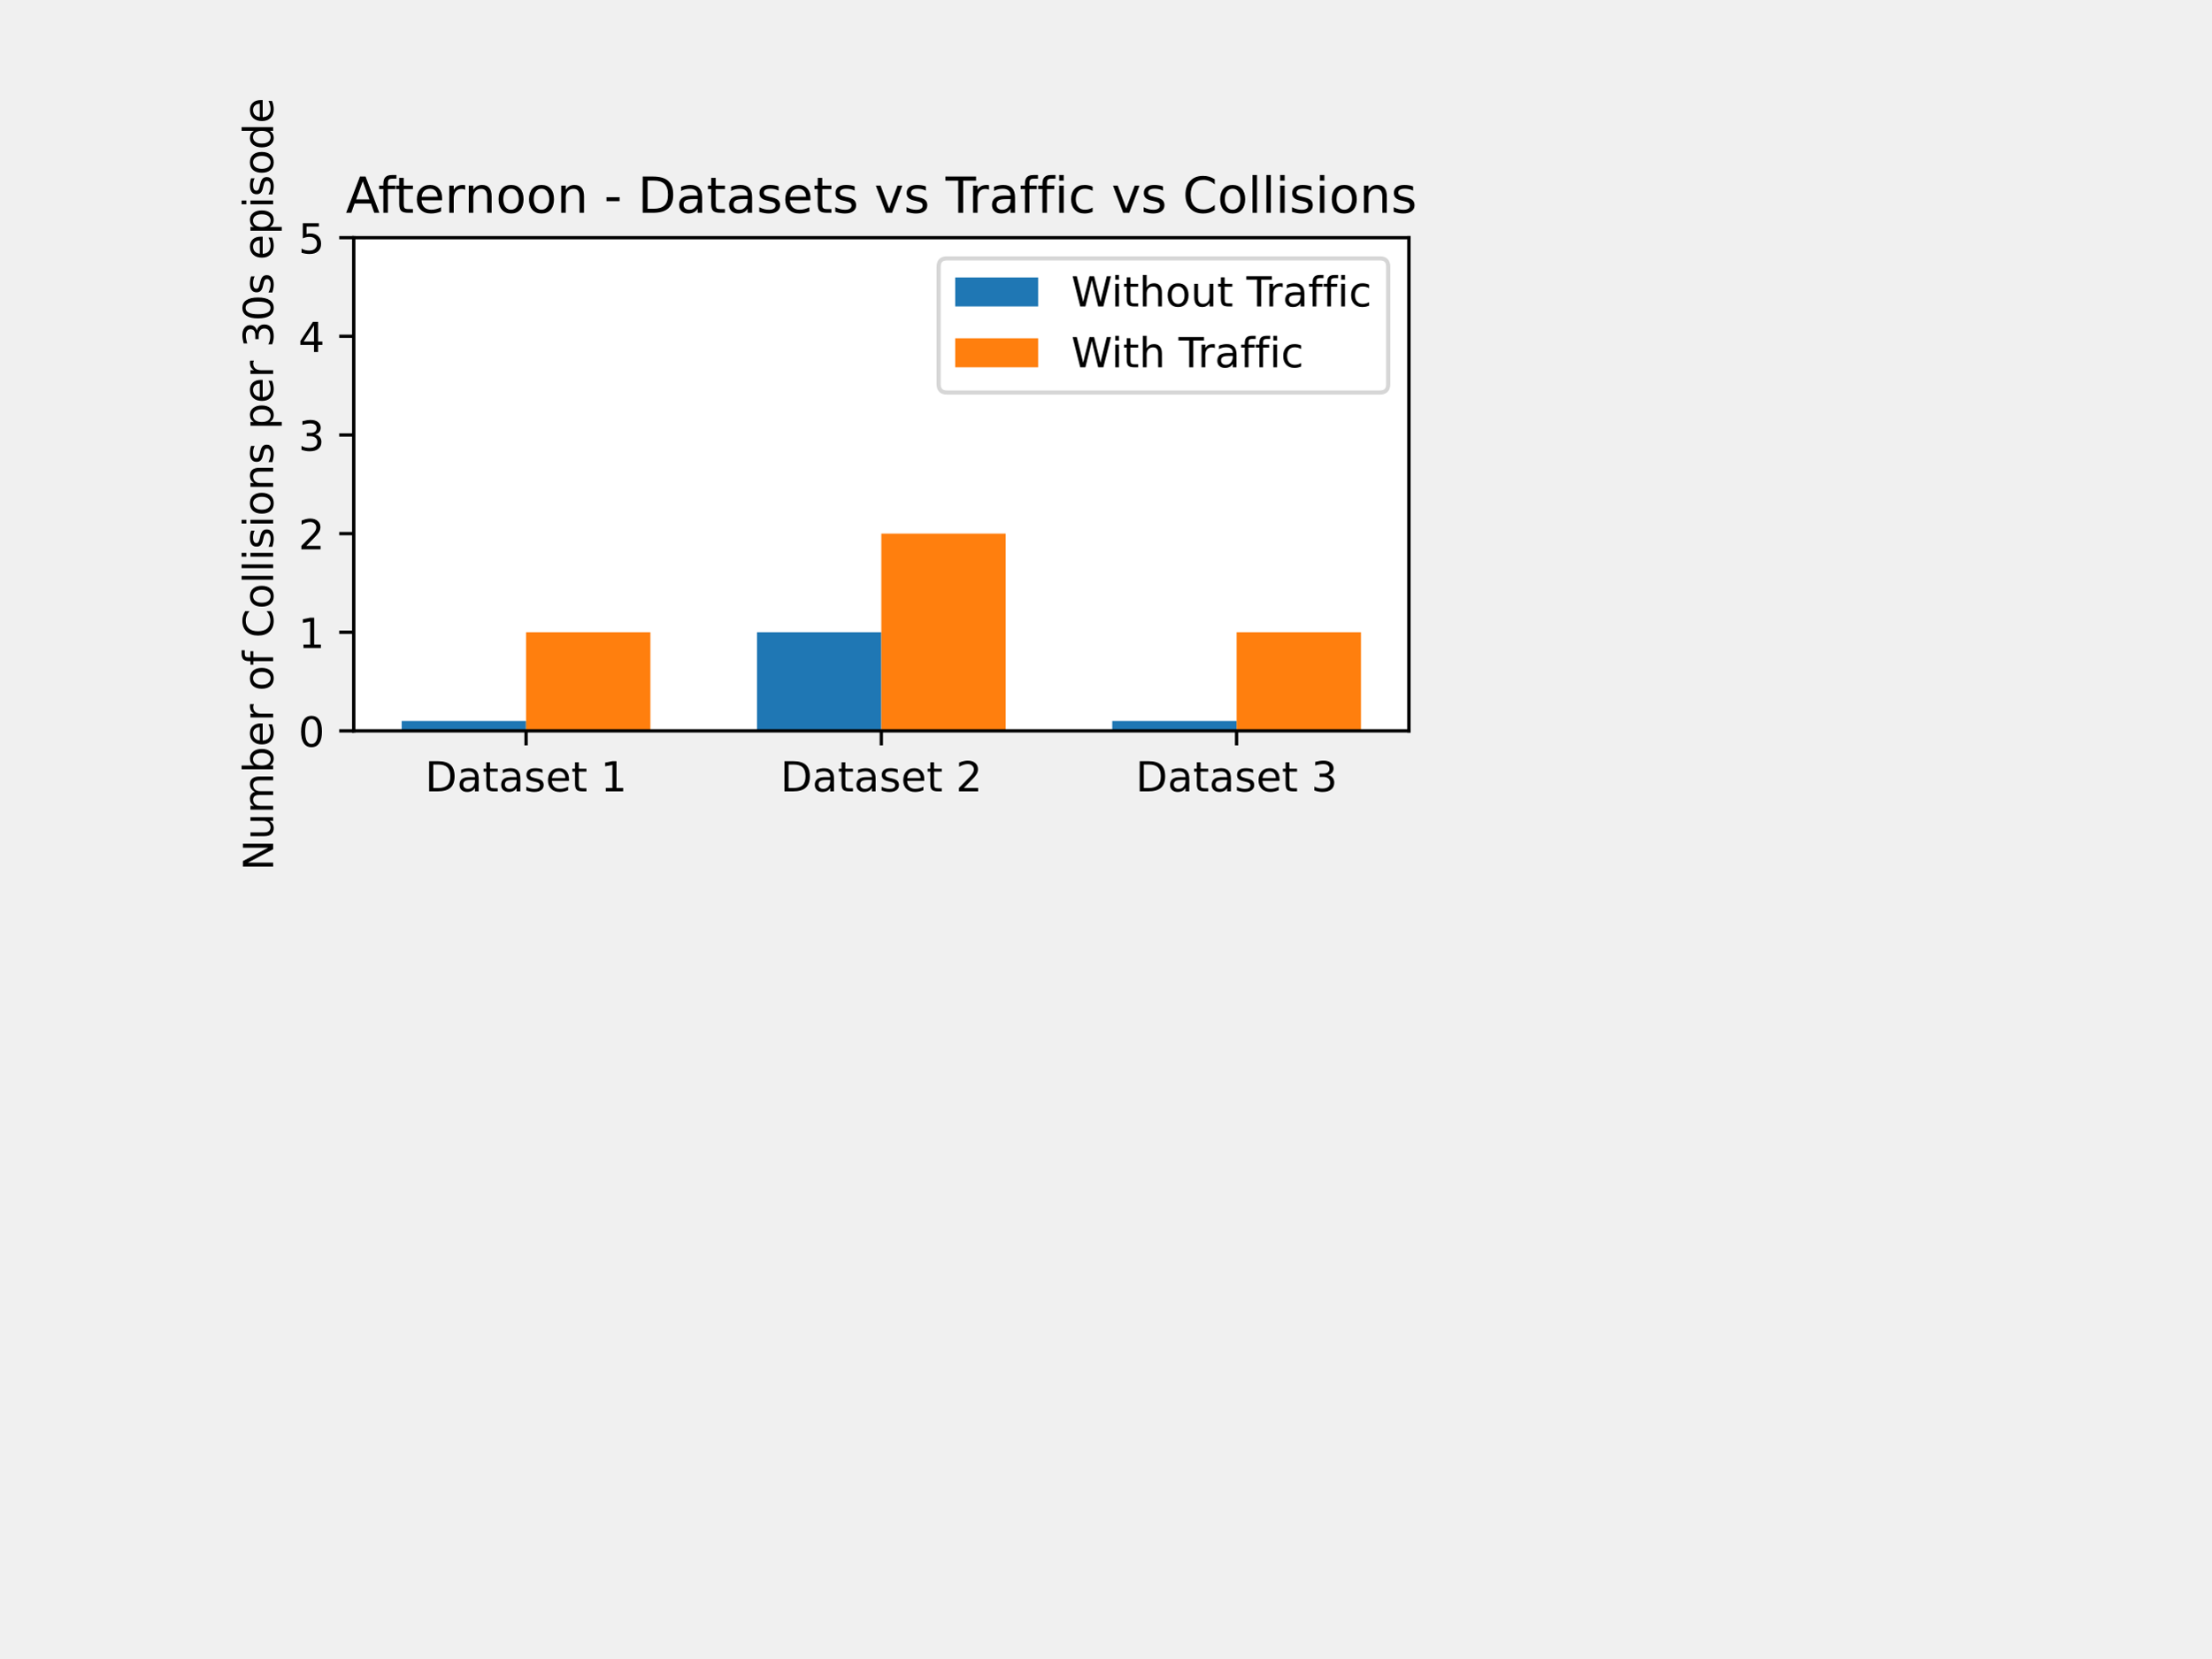
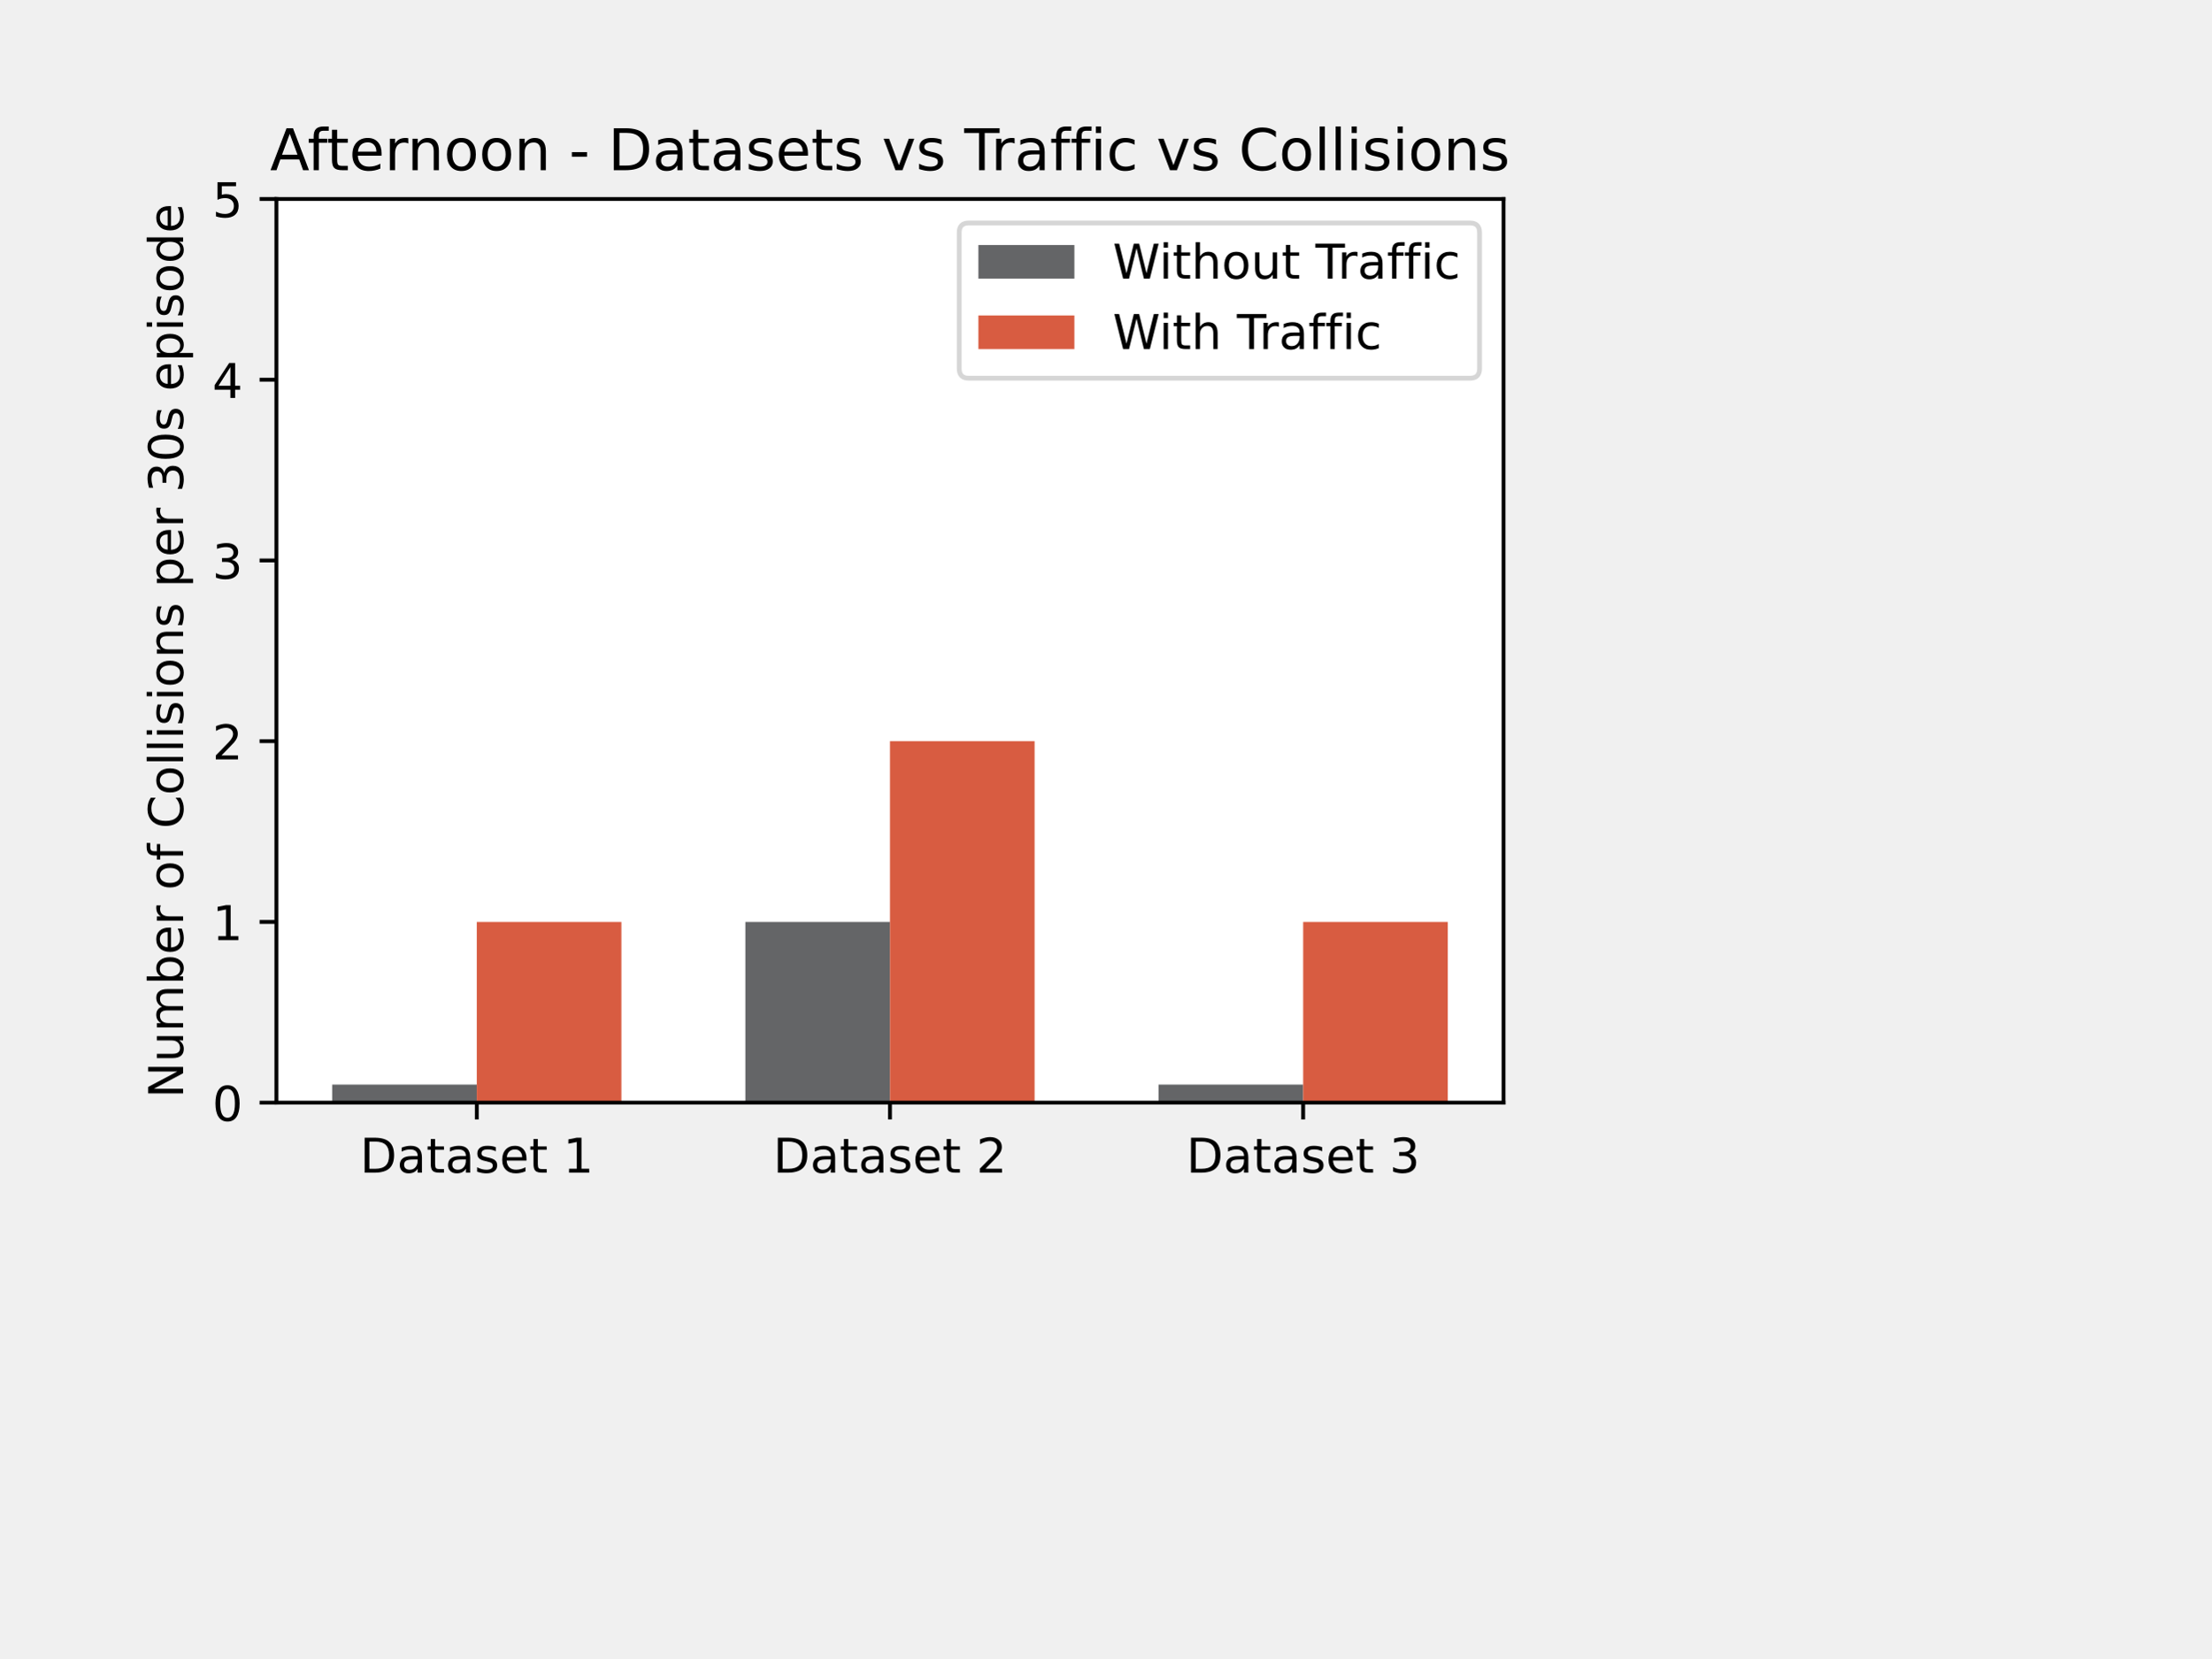
<svg xmlns="http://www.w3.org/2000/svg" xmlns:xlink="http://www.w3.org/1999/xlink" id="svg492" width="460.8pt" viewBox="0 0 460.8 345.6" version="1.1" height="345.6pt">
  <defs id="defs4">
    <style id="style2" type="text/css">
*{stroke-linecap:butt;stroke-linejoin:round;}
  </style>
  </defs>
-   <g transform="matrix(0.8639599,0,0,0.8639599,23.47663,13.70478)" id="axes_1">
+   <g id="patch_1" />
+   <g id="axes_1">
    <g id="patch_2">
-       <path d="M 58.149,160.457 H 312.686 V 41.472 H 58.149 Z" style="fill:#ffffff" id="path9" />
+       <path d="M 57.6,229.824 H 313.344 V 41.472 H 57.6 Z" style="fill:#ffffff" id="path9" />
    </g>
    <g id="patch_3">
-       <path clip-path="url(#p484c22f075)" d="m 69.718,160.457 h 29.996 v -2.38 H 69.718 Z" style="fill:#1f77b4" id="path12" />
+       <path clip-path="url(#p18a39c33ed)" d="m 69.225,229.824 h 30.138 v -3.767 H 69.225 Z" style="fill:#646567" id="path12" />
    </g>
    <g id="patch_4">
-       <path clip-path="url(#p484c22f075)" d="m 155.421,160.457 h 29.996 v -23.797 h -29.996 z" style="fill:#1f77b4" id="path15" />
+       <path clip-path="url(#p18a39c33ed)" d="M 155.334,229.824 H 185.472 v -37.67 h -30.138 z" style="fill:#646567" id="path15" />
    </g>
    <g id="patch_5">
-       <path clip-path="url(#p484c22f075)" d="m 241.124,160.457 h 29.996 v -2.38 h -29.996 z" style="fill:#1f77b4" id="path18" />
+       <path clip-path="url(#p18a39c33ed)" d="m 241.443,229.824 h 30.138 v -3.767 h -30.138 z" style="fill:#646567" id="path18" />
    </g>
    <g id="patch_6">
-       <path clip-path="url(#p484c22f075)" d="M 99.714,160.457 H 129.71 V 136.66 H 99.714 Z" style="fill:#ff7f0e" id="path21" />
+       <path clip-path="url(#p18a39c33ed)" d="M 99.363,229.824 H 129.501 V 192.154 H 99.363 Z" style="fill:#d85c41" id="path21" />
    </g>
    <g id="patch_7">
-       <path clip-path="url(#p484c22f075)" d="M 185.417,160.457 H 215.413 V 112.863 H 185.417 Z" style="fill:#ff7f0e" id="path24" />
+       <path clip-path="url(#p18a39c33ed)" d="m 185.472,229.824 h 30.138 V 154.483 H 185.472 Z" style="fill:#d85c41" id="path24" />
    </g>
    <g id="patch_8">
-       <path clip-path="url(#p484c22f075)" d="m 271.12,160.457 h 29.996 v -23.797 h -29.996 z" style="fill:#ff7f0e" id="path27" />
+       <path clip-path="url(#p18a39c33ed)" d="m 271.581,229.824 h 30.138 v -37.67 h -30.138 z" style="fill:#d85c41" id="path27" />
    </g>
    <g id="matplotlib.axis_1">
      <g id="xtick_1">
        <g id="line2d_1">
          <defs id="defs31">
-             <path d="M 0,0 V 3.5" id="md830dcfd66" style="stroke:#000000;stroke-width:0.8" />
+             <path d="M 0,0 V 3.5" id="ma747440c29" style="stroke:#000000;stroke-width:0.8" />
          </defs>
          <g id="g35">
-             <use style="stroke:#000000;stroke-width:0.8" x="99.714" xlink:href="#md830dcfd66" y="160.457" id="use33" width="100%" height="100%" />
+             <use style="stroke:#000000;stroke-width:0.8" x="99.363" xlink:href="#ma747440c29" y="229.824" id="use33" width="100%" height="100%" />
          </g>
        </g>
        <g id="text_1">
          <defs id="defs45">
            <path d="M 19.672,64.797 V 8.109 H 31.594 q 15.094,0 22.094,6.828 7,6.844 7,21.594 0,14.641 -7,21.453 -7,6.812 -22.094,6.812 z M 9.812,72.906 h 20.266 q 21.188,0 31.094,-8.812 9.922,-8.812 9.922,-27.562 0,-18.859 -9.969,-27.703 Q 51.172,0 30.078,0 H 9.812 Z" id="DejaVuSans-68" />
            <path d="m 34.281,27.484 q -10.891,0 -15.094,-2.484 -4.203,-2.484 -4.203,-8.5 0,-4.781 3.156,-7.594 3.156,-2.797 8.562,-2.797 7.484,0 12,5.297 4.516,5.297 4.516,14.078 v 2 z m 17.922,3.719 V 0 H 43.219 v 8.297 q -3.078,-4.969 -7.672,-7.344 -4.594,-2.375 -11.234,-2.375 -8.391,0 -13.359,4.719 Q 6,8.016 6,15.922 q 0,9.219 6.172,13.906 6.188,4.688 18.438,4.688 H 43.219 v 0.891 q 0,6.203 -4.078,9.594 -4.078,3.391 -11.453,3.391 -4.688,0 -9.141,-1.125 -4.438,-1.125 -8.531,-3.375 v 8.312 q 4.922,1.906 9.562,2.844 Q 24.219,56 28.609,56 q 11.875,0 17.734,-6.156 5.859,-6.141 5.859,-18.641 z" id="DejaVuSans-97" />
            <path d="M 18.312,70.219 V 54.688 h 18.5 v -6.984 h -18.5 v -29.688 q 0,-6.688 1.828,-8.594 1.828,-1.906 7.453,-1.906 H 36.812 V 0 H 27.594 Q 17.188,0 13.234,3.875 9.281,7.766 9.281,18.016 v 29.688 H 2.688 V 54.688 h 6.594 v 15.531 z" id="DejaVuSans-116" />
            <path d="m 44.281,53.078 v -8.5 Q 40.484,46.531 36.375,47.5 q -4.094,0.984 -8.5,0.984 -6.688,0 -10.031,-2.047 Q 14.5,44.391 14.5,40.281 q 0,-3.125 2.391,-4.906 2.391,-1.781 9.625,-3.391 l 3.078,-0.688 Q 39.156,29.25 43.188,25.516 47.219,21.781 47.219,15.094 q 0,-7.625 -6.031,-12.078 -6.031,-4.438 -16.578,-4.438 -4.391,0 -9.156,0.859 Q 10.688,0.297 5.422,2 v 9.281 q 4.984,-2.594 9.812,-3.891 4.828,-1.281 9.578,-1.281 6.344,0 9.75,2.172 3.422,2.172 3.422,6.125 0,3.656 -2.469,5.609 -2.453,1.953 -10.812,3.766 l -3.125,0.734 q -8.344,1.75 -12.062,5.391 -3.703,3.641 -3.703,9.984 0,7.719 5.469,11.906 Q 16.75,56 26.812,56 q 4.969,0 9.359,-0.734 4.406,-0.719 8.109,-2.188 z" id="DejaVuSans-115" />
            <path d="m 56.203,29.594 v -4.391 h -41.312 q 0.594,-9.281 5.594,-14.141 5,-4.859 13.938,-4.859 5.172,0 10.031,1.266 4.859,1.266 9.656,3.812 v -8.5 q -4.844,-2.047 -9.922,-3.125 -5.078,-1.078 -10.297,-1.078 -13.094,0 -20.734,7.609 -7.641,7.625 -7.641,20.625 0,13.422 7.25,21.297 Q 20.016,56 32.328,56 q 11.031,0 17.453,-7.109 6.422,-7.094 6.422,-19.297 z m -8.984,2.641 q -0.094,7.359 -4.125,11.75 -4.031,4.406 -10.672,4.406 -7.516,0 -12.031,-4.25 -4.516,-4.25 -5.203,-11.969 z" id="DejaVuSans-101" />
            <path id="DejaVuSans-32" d="" />
            <path d="m 12.406,8.297 h 16.109 v 55.625 L 10.984,60.406 v 8.984 l 17.438,3.516 H 38.281 V 8.297 H 54.391 V 0 H 12.406 Z" id="DejaVuSans-49" />
          </defs>
-           <g transform="matrix(0.1,0,0,-0.1,75.3644,175.0556)" id="g65">
+           <g transform="matrix(0.1,0,0,-0.1,75.01291,244.4224)" id="g65">
            <use xlink:href="#DejaVuSans-68" id="use47" x="0" y="0" width="100%" height="100%" />
            <use x="77.002" xlink:href="#DejaVuSans-97" id="use49" y="0" width="100%" height="100%" />
            <use x="138.281" xlink:href="#DejaVuSans-116" id="use51" y="0" width="100%" height="100%" />
            <use x="177.49" xlink:href="#DejaVuSans-97" id="use53" y="0" width="100%" height="100%" />
            <use x="238.77" xlink:href="#DejaVuSans-115" id="use55" y="0" width="100%" height="100%" />
            <use x="290.869" xlink:href="#DejaVuSans-101" id="use57" y="0" width="100%" height="100%" />
            <use x="352.393" xlink:href="#DejaVuSans-116" id="use59" y="0" width="100%" height="100%" />
            <use x="391.602" xlink:href="#DejaVuSans-32" id="use61" y="0" width="100%" height="100%" />
            <use x="423.389" xlink:href="#DejaVuSans-49" id="use63" y="0" width="100%" height="100%" />
          </g>
        </g>
      </g>
      <g id="xtick_2">
        <g id="line2d_2">
          <g id="g71">
-             <use style="stroke:#000000;stroke-width:0.8" x="185.417" xlink:href="#md830dcfd66" y="160.457" id="use69" width="100%" height="100%" />
+             <use style="stroke:#000000;stroke-width:0.8" x="185.472" xlink:href="#ma747440c29" y="229.824" id="use69" width="100%" height="100%" />
          </g>
        </g>
        <g id="text_2">
          <defs id="defs75">
            <path d="M 19.188,8.297 H 53.609 V 0 H 7.328 v 8.297 q 5.609,5.812 15.297,15.594 9.703,9.797 12.188,12.641 4.734,5.312 6.609,9 1.891,3.688 1.891,7.25 0,5.812 -4.078,9.469 -4.078,3.672 -10.625,3.672 -4.641,0 -9.797,-1.609 -5.141,-1.609 -11,-4.891 v 9.969 Q 13.766,71.781 18.938,73 q 5.188,1.219 9.484,1.219 11.328,0 18.062,-5.672 6.734,-5.656 6.734,-15.125 0,-4.5 -1.688,-8.531 Q 49.859,40.875 45.406,35.406 44.188,33.984 37.641,27.219 31.109,20.453 19.188,8.297 Z" id="DejaVuSans-50" />
          </defs>
-           <g transform="matrix(0.1,0,0,-0.1,161.0671,175.0556)" id="g95">
+           <g transform="matrix(0.1,0,0,-0.1,161.122,244.4224)" id="g95">
            <use xlink:href="#DejaVuSans-68" id="use77" x="0" y="0" width="100%" height="100%" />
            <use x="77.002" xlink:href="#DejaVuSans-97" id="use79" y="0" width="100%" height="100%" />
            <use x="138.281" xlink:href="#DejaVuSans-116" id="use81" y="0" width="100%" height="100%" />
            <use x="177.49" xlink:href="#DejaVuSans-97" id="use83" y="0" width="100%" height="100%" />
            <use x="238.77" xlink:href="#DejaVuSans-115" id="use85" y="0" width="100%" height="100%" />
            <use x="290.869" xlink:href="#DejaVuSans-101" id="use87" y="0" width="100%" height="100%" />
            <use x="352.393" xlink:href="#DejaVuSans-116" id="use89" y="0" width="100%" height="100%" />
            <use x="391.602" xlink:href="#DejaVuSans-32" id="use91" y="0" width="100%" height="100%" />
            <use x="423.389" xlink:href="#DejaVuSans-50" id="use93" y="0" width="100%" height="100%" />
          </g>
        </g>
      </g>
      <g id="xtick_3">
        <g id="line2d_3">
          <g id="g101">
-             <use style="stroke:#000000;stroke-width:0.8" x="271.12" xlink:href="#md830dcfd66" y="160.457" id="use99" width="100%" height="100%" />
+             <use style="stroke:#000000;stroke-width:0.8" x="271.581" xlink:href="#ma747440c29" y="229.824" id="use99" width="100%" height="100%" />
          </g>
        </g>
        <g id="text_3">
          <defs id="defs105">
            <path d="M 40.578,39.312 Q 47.656,37.797 51.625,33 q 3.984,-4.781 3.984,-11.812 0,-10.781 -7.422,-16.703 -7.422,-5.906 -21.094,-5.906 -4.578,0 -9.438,0.906 -4.859,0.906 -10.031,2.719 v 9.516 q 4.094,-2.391 8.969,-3.609 4.891,-1.219 10.219,-1.219 9.266,0 14.125,3.656 4.859,3.656 4.859,10.641 0,6.453 -4.516,10.078 -4.516,3.641 -12.562,3.641 h -8.5 v 8.109 h 8.891 q 7.266,0 11.125,2.906 3.859,2.906 3.859,8.375 0,5.609 -3.984,8.609 -3.969,3.016 -11.391,3.016 -4.062,0 -8.703,-0.891 Q 15.375,64.156 9.812,62.312 v 8.781 q 5.625,1.562 10.531,2.344 4.906,0.781 9.25,0.781 11.234,0 17.766,-5.109 6.547,-5.094 6.547,-13.781 0,-6.062 -3.469,-10.234 -3.469,-4.172 -9.859,-5.781 z" id="DejaVuSans-51" />
          </defs>
-           <g transform="matrix(0.1,0,0,-0.1,246.7699,175.0556)" id="g125">
+           <g transform="matrix(0.1,0,0,-0.1,247.2311,244.4224)" id="g125">
            <use xlink:href="#DejaVuSans-68" id="use107" x="0" y="0" width="100%" height="100%" />
            <use x="77.002" xlink:href="#DejaVuSans-97" id="use109" y="0" width="100%" height="100%" />
            <use x="138.281" xlink:href="#DejaVuSans-116" id="use111" y="0" width="100%" height="100%" />
            <use x="177.49" xlink:href="#DejaVuSans-97" id="use113" y="0" width="100%" height="100%" />
            <use x="238.77" xlink:href="#DejaVuSans-115" id="use115" y="0" width="100%" height="100%" />
            <use x="290.869" xlink:href="#DejaVuSans-101" id="use117" y="0" width="100%" height="100%" />
            <use x="352.393" xlink:href="#DejaVuSans-116" id="use119" y="0" width="100%" height="100%" />
            <use x="391.602" xlink:href="#DejaVuSans-32" id="use121" y="0" width="100%" height="100%" />
            <use x="423.389" xlink:href="#DejaVuSans-51" id="use123" y="0" width="100%" height="100%" />
          </g>
        </g>
      </g>
    </g>
    <g id="matplotlib.axis_2">
      <g id="ytick_1">
        <g id="line2d_4">
          <defs id="defs131">
-             <path d="M 0,0 H -3.5" id="mee7a40b514" style="stroke:#000000;stroke-width:0.8" />
+             <path d="M 0,0 H -3.5" id="mdde07f1027" style="stroke:#000000;stroke-width:0.8" />
          </defs>
          <g id="g135">
-             <use style="stroke:#000000;stroke-width:0.8" x="58.149" xlink:href="#mee7a40b514" y="160.457" id="use133" width="100%" height="100%" />
+             <use style="stroke:#000000;stroke-width:0.8" x="57.6" xlink:href="#mdde07f1027" y="229.824" id="use133" width="100%" height="100%" />
          </g>
        </g>
        <g id="text_4">
          <defs id="defs139">
            <path d="m 31.781,66.406 q -7.609,0 -11.453,-7.5 Q 16.5,51.422 16.5,36.375 q 0,-14.984 3.828,-22.484 3.844,-7.5 11.453,-7.5 7.672,0 11.5,7.5 3.844,7.5 3.844,22.484 0,15.047 -3.844,22.531 -3.828,7.5 -11.5,7.5 z m 0,7.812 q 12.266,0 18.734,-9.703 6.469,-9.688 6.469,-28.141 0,-18.406 -6.469,-28.109 -6.469,-9.688 -18.734,-9.688 -12.25,0 -18.719,9.688 Q 6.594,17.969 6.594,36.375 q 0,18.453 6.469,28.141 6.469,9.703 18.719,9.703 z" id="DejaVuSans-48" />
          </defs>
-           <g transform="matrix(0.1,0,0,-0.1,44.78607,164.2564)" id="g143">
+           <g transform="matrix(0.1,0,0,-0.1,44.2375,233.6232)" id="g143">
            <use xlink:href="#DejaVuSans-48" id="use141" x="0" y="0" width="100%" height="100%" />
          </g>
        </g>
      </g>
      <g id="ytick_2">
        <g id="line2d_5">
          <g id="g149">
-             <use style="stroke:#000000;stroke-width:0.8" x="58.149" xlink:href="#mee7a40b514" y="136.66" id="use147" width="100%" height="100%" />
+             <use style="stroke:#000000;stroke-width:0.8" x="57.6" xlink:href="#mdde07f1027" y="192.154" id="use147" width="100%" height="100%" />
          </g>
        </g>
        <g id="text_5">
-           <g transform="matrix(0.1,0,0,-0.1,44.78607,140.4593)" id="g154">
+           <g transform="matrix(0.1,0,0,-0.1,44.2375,195.9528)" id="g154">
            <use xlink:href="#DejaVuSans-49" id="use152" x="0" y="0" width="100%" height="100%" />
          </g>
        </g>
      </g>
      <g id="ytick_3">
        <g id="line2d_6">
          <g id="g160">
-             <use style="stroke:#000000;stroke-width:0.8" x="58.149" xlink:href="#mee7a40b514" y="112.863" id="use158" width="100%" height="100%" />
+             <use style="stroke:#000000;stroke-width:0.8" x="57.6" xlink:href="#mdde07f1027" y="154.483" id="use158" width="100%" height="100%" />
          </g>
        </g>
        <g id="text_6">
-           <g transform="matrix(0.1,0,0,-0.1,44.78607,116.6623)" id="g165">
+           <g transform="matrix(0.1,0,0,-0.1,44.2375,158.2824)" id="g165">
            <use xlink:href="#DejaVuSans-50" id="use163" x="0" y="0" width="100%" height="100%" />
          </g>
        </g>
      </g>
      <g id="ytick_4">
        <g id="line2d_7">
          <g id="g171">
-             <use style="stroke:#000000;stroke-width:0.8" x="58.149" xlink:href="#mee7a40b514" y="89.066" id="use169" width="100%" height="100%" />
+             <use style="stroke:#000000;stroke-width:0.8" x="57.6" xlink:href="#mdde07f1027" y="116.813" id="use169" width="100%" height="100%" />
          </g>
        </g>
        <g id="text_7">
-           <g transform="matrix(0.1,0,0,-0.1,44.78607,92.86528)" id="g176">
+           <g transform="matrix(0.1,0,0,-0.1,44.2375,120.612)" id="g176">
            <use xlink:href="#DejaVuSans-51" id="use174" x="0" y="0" width="100%" height="100%" />
          </g>
        </g>
      </g>
      <g id="ytick_5">
        <g id="line2d_8">
          <g id="g182">
-             <use style="stroke:#000000;stroke-width:0.8" x="58.149" xlink:href="#mee7a40b514" y="65.269" id="use180" width="100%" height="100%" />
+             <use style="stroke:#000000;stroke-width:0.8" x="57.6" xlink:href="#mdde07f1027" y="79.142" id="use180" width="100%" height="100%" />
          </g>
        </g>
        <g id="text_8">
          <defs id="defs186">
            <path d="M 37.797,64.312 12.891,25.391 h 24.906 z m -2.594,8.594 h 12.406 V 25.391 h 10.406 V 17.188 H 47.609 V 0 h -9.812 V 17.188 H 4.891 v 9.516 z" id="DejaVuSans-52" />
          </defs>
-           <g transform="matrix(0.1,0,0,-0.1,44.78607,69.06825)" id="g190">
+           <g transform="matrix(0.1,0,0,-0.1,44.2375,82.94162)" id="g190">
            <use xlink:href="#DejaVuSans-52" id="use188" x="0" y="0" width="100%" height="100%" />
          </g>
        </g>
      </g>
      <g id="ytick_6">
        <g id="line2d_9">
          <g id="g196">
-             <use style="stroke:#000000;stroke-width:0.8" x="58.149" xlink:href="#mee7a40b514" y="41.472" id="use194" width="100%" height="100%" />
+             <use style="stroke:#000000;stroke-width:0.8" x="57.6" xlink:href="#mdde07f1027" y="41.472" id="use194" width="100%" height="100%" />
          </g>
        </g>
        <g id="text_9">
          <defs id="defs200">
            <path d="m 10.797,72.906 h 38.719 v -8.312 h -29.688 V 46.734 q 2.141,0.734 4.281,1.094 2.156,0.359 4.312,0.359 Q 40.625,48.188 47.75,41.5 54.891,34.812 54.891,23.391 54.891,11.625 47.562,5.094 40.234,-1.422 26.906,-1.422 q -4.594,0 -9.359,0.781 -4.75,0.781 -9.828,2.344 V 11.625 q 4.391,-2.391 9.078,-3.562 4.688,-1.172 9.906,-1.172 8.453,0 13.375,4.438 4.938,4.438 4.938,12.062 0,7.609 -4.938,12.047 -4.922,4.453 -13.375,4.453 -3.953,0 -7.891,-0.875 -3.922,-0.875 -8.016,-2.734 z" id="DejaVuSans-53" />
          </defs>
-           <g transform="matrix(0.1,0,0,-0.1,44.78607,45.27122)" id="g204">
+           <g transform="matrix(0.1,0,0,-0.1,44.2375,45.27122)" id="g204">
            <use xlink:href="#DejaVuSans-53" id="use202" x="0" y="0" width="100%" height="100%" />
          </g>
        </g>
      </g>
      <g id="text_10">
        <defs id="defs221">
          <path d="M 9.812,72.906 H 23.094 L 55.422,11.922 V 72.906 h 9.562 V 0 h -13.281 l -32.312,60.984 V 0 H 9.812 Z" id="DejaVuSans-78" />
          <path d="M 8.5,21.578 V 54.688 h 8.984 V 21.922 q 0,-7.766 3.016,-11.656 3.031,-3.875 9.094,-3.875 7.266,0 11.484,4.641 4.234,4.641 4.234,12.656 v 31 h 8.984 V 0 H 45.312 V 8.406 Q 42.047,3.422 37.719,1 33.406,-1.422 27.688,-1.422 18.266,-1.422 13.375,4.438 8.5,10.297 8.5,21.578 Z M 31.109,56 Z" id="DejaVuSans-117" />
          <path d="M 52,44.188 Q 55.375,50.25 60.062,53.125 64.75,56 71.094,56 q 8.547,0 13.188,-5.984 4.641,-5.969 4.641,-17 V 0 h -9.031 v 32.719 q 0,7.859 -2.797,11.656 -2.781,3.812 -8.484,3.812 -6.984,0 -11.047,-4.641 -4.047,-4.625 -4.047,-12.641 V 0 h -9.031 v 32.719 q 0,7.906 -2.781,11.688 -2.781,3.781 -8.594,3.781 -6.891,0 -10.953,-4.656 -4.047,-4.656 -4.047,-12.625 V 0 h -9.031 v 54.688 h 9.031 v -8.5 q 3.078,5.031 7.375,7.422 Q 29.781,56 35.688,56 41.656,56 45.828,52.969 50,49.953 52,44.188 Z" id="DejaVuSans-109" />
          <path d="m 48.688,27.297 q 0,9.906 -4.078,15.547 -4.078,5.641 -11.203,5.641 -7.141,0 -11.219,-5.641 -4.078,-5.641 -4.078,-15.547 0,-9.906 4.078,-15.547 4.078,-5.641 11.219,-5.641 7.125,0 11.203,5.641 4.078,5.641 4.078,15.547 z m -30.578,19.094 q 2.844,4.875 7.156,7.234 Q 29.594,56 35.594,56 q 9.969,0 16.188,-7.906 6.234,-7.906 6.234,-20.797 0,-12.891 -6.234,-20.812 -6.219,-7.906 -16.188,-7.906 -6,0 -10.328,2.375 -4.312,2.375 -7.156,7.25 V 0 h -9.031 v 75.984 h 9.031 z" id="DejaVuSans-98" />
          <path d="m 41.109,46.297 q -1.516,0.875 -3.297,1.281 Q 36.031,48 33.891,48 26.266,48 22.188,43.047 18.109,38.094 18.109,28.812 V 0 h -9.031 v 54.688 h 9.031 v -8.5 q 2.844,4.984 7.375,7.391 Q 30.031,56 36.531,56 q 0.922,0 2.047,-0.125 1.125,-0.109 2.484,-0.359 z" id="DejaVuSans-114" />
          <path d="m 30.609,48.391 q -7.219,0 -11.422,-5.641 -4.203,-5.641 -4.203,-15.453 0,-9.812 4.172,-15.453 4.188,-5.641 11.453,-5.641 7.188,0 11.375,5.656 4.203,5.672 4.203,15.438 0,9.719 -4.203,15.406 -4.188,5.688 -11.375,5.688 z m 0,7.609 q 11.719,0 18.406,-7.625 6.703,-7.609 6.703,-21.078 0,-13.422 -6.703,-21.078 -6.688,-7.641 -18.406,-7.641 -11.766,0 -18.438,7.641 -6.656,7.656 -6.656,21.078 0,13.469 6.656,21.078 Q 18.844,56 30.609,56 Z" id="DejaVuSans-111" />
          <path d="M 37.109,75.984 V 68.5 h -8.594 q -4.828,0 -6.719,-1.953 -1.875,-1.953 -1.875,-7.031 V 54.688 H 34.719 V 47.703 H 19.922 V 0 h -9.031 V 47.703 H 2.297 V 54.688 h 8.594 V 58.5 q 0,9.125 4.25,13.297 4.25,4.188 13.469,4.188 z" id="DejaVuSans-102" />
          <path d="M 64.406,67.281 V 56.891 q -4.984,4.641 -10.625,6.922 -5.641,2.297 -11.984,2.297 -12.5,0 -19.141,-7.641 -6.641,-7.641 -6.641,-22.094 0,-14.406 6.641,-22.047 Q 29.297,6.688 41.797,6.688 q 6.344,0 11.984,2.297 5.641,2.297 10.625,6.938 V 5.609 Q 59.234,2.094 53.438,0.328 q -5.781,-1.75 -12.219,-1.75 -16.562,0 -26.094,10.125 Q 5.609,18.844 5.609,36.375 q 0,17.578 9.516,27.703 9.531,10.141 26.094,10.141 6.531,0 12.312,-1.734 5.797,-1.734 10.875,-5.203 z" id="DejaVuSans-67" />
          <path d="M 9.422,75.984 H 18.406 V 0 H 9.422 Z" id="DejaVuSans-108" />
          <path d="M 9.422,54.688 H 18.406 V 0 H 9.422 Z m 0,21.297 H 18.406 V 64.594 H 9.422 Z" id="DejaVuSans-105" />
          <path d="M 54.891,33.016 V 0 H 45.906 v 32.719 q 0,7.766 -3.031,11.609 -3.031,3.859 -9.078,3.859 -7.281,0 -11.484,-4.641 -4.203,-4.625 -4.203,-12.641 V 0 h -9.031 v 54.688 h 9.031 v -8.5 q 3.234,4.938 7.594,7.375 4.375,2.438 10.094,2.438 9.422,0 14.25,-5.828 4.844,-5.828 4.844,-17.156 z" id="DejaVuSans-110" />
          <path d="m 18.109,8.203 v -29 H 9.078 V 54.688 h 9.031 v -8.297 q 2.844,4.875 7.156,7.234 Q 29.594,56 35.594,56 q 9.969,0 16.188,-7.906 6.234,-7.906 6.234,-20.797 0,-12.891 -6.234,-20.812 -6.219,-7.906 -16.188,-7.906 -6,0 -10.328,2.375 -4.312,2.375 -7.156,7.25 z M 48.688,27.297 q 0,9.906 -4.078,15.547 -4.078,5.641 -11.203,5.641 -7.141,0 -11.219,-5.641 -4.078,-5.641 -4.078,-15.547 0,-9.906 4.078,-15.547 4.078,-5.641 11.219,-5.641 7.125,0 11.203,5.641 4.078,5.641 4.078,15.547 z" id="DejaVuSans-112" />
          <path d="m 45.406,46.391 v 29.594 h 8.984 V 0 H 45.406 v 8.203 q -2.828,-4.875 -7.156,-7.25 -4.312,-2.375 -10.375,-2.375 -9.906,0 -16.141,7.906 -6.219,7.922 -6.219,20.812 0,12.891 6.219,20.797 Q 17.969,56 27.875,56 q 6.062,0 10.375,-2.375 4.328,-2.359 7.156,-7.234 z M 14.797,27.297 q 0,-9.906 4.078,-15.547 4.078,-5.641 11.203,-5.641 7.125,0 11.219,5.641 4.109,5.641 4.109,15.547 0,9.906 -4.109,15.547 -4.094,5.641 -11.219,5.641 -7.125,0 -11.203,-5.641 -4.078,-5.641 -4.078,-15.547 z" id="DejaVuSans-100" />
        </defs>
-         <g transform="matrix(0,-0.1,-0.1,0,38.70638,194.188)" id="g295">
+         <g transform="matrix(0,-0.1,-0.1,0,38.15781,228.8714)" id="g295">
          <use xlink:href="#DejaVuSans-78" id="use223" x="0" y="0" width="100%" height="100%" />
          <use x="74.805" xlink:href="#DejaVuSans-117" id="use225" y="0" width="100%" height="100%" />
          <use x="138.184" xlink:href="#DejaVuSans-109" id="use227" y="0" width="100%" height="100%" />
          <use x="235.596" xlink:href="#DejaVuSans-98" id="use229" y="0" width="100%" height="100%" />
          <use x="299.072" xlink:href="#DejaVuSans-101" id="use231" y="0" width="100%" height="100%" />
          <use x="360.596" xlink:href="#DejaVuSans-114" id="use233" y="0" width="100%" height="100%" />
          <use x="401.709" xlink:href="#DejaVuSans-32" id="use235" y="0" width="100%" height="100%" />
          <use x="433.496" xlink:href="#DejaVuSans-111" id="use237" y="0" width="100%" height="100%" />
          <use x="494.678" xlink:href="#DejaVuSans-102" id="use239" y="0" width="100%" height="100%" />
          <use x="529.883" xlink:href="#DejaVuSans-32" id="use241" y="0" width="100%" height="100%" />
          <use x="561.67" xlink:href="#DejaVuSans-67" id="use243" y="0" width="100%" height="100%" />
          <use x="631.494" xlink:href="#DejaVuSans-111" id="use245" y="0" width="100%" height="100%" />
          <use x="692.676" xlink:href="#DejaVuSans-108" id="use247" y="0" width="100%" height="100%" />
          <use x="720.459" xlink:href="#DejaVuSans-108" id="use249" y="0" width="100%" height="100%" />
          <use x="748.242" xlink:href="#DejaVuSans-105" id="use251" y="0" width="100%" height="100%" />
          <use x="776.025" xlink:href="#DejaVuSans-115" id="use253" y="0" width="100%" height="100%" />
          <use x="828.125" xlink:href="#DejaVuSans-105" id="use255" y="0" width="100%" height="100%" />
          <use x="855.908" xlink:href="#DejaVuSans-111" id="use257" y="0" width="100%" height="100%" />
          <use x="917.09" xlink:href="#DejaVuSans-110" id="use259" y="0" width="100%" height="100%" />
          <use x="980.469" xlink:href="#DejaVuSans-115" id="use261" y="0" width="100%" height="100%" />
          <use x="1032.568" xlink:href="#DejaVuSans-32" id="use263" y="0" width="100%" height="100%" />
          <use x="1064.355" xlink:href="#DejaVuSans-112" id="use265" y="0" width="100%" height="100%" />
          <use x="1127.832" xlink:href="#DejaVuSans-101" id="use267" y="0" width="100%" height="100%" />
          <use x="1189.355" xlink:href="#DejaVuSans-114" id="use269" y="0" width="100%" height="100%" />
          <use x="1230.469" xlink:href="#DejaVuSans-32" id="use271" y="0" width="100%" height="100%" />
          <use x="1262.256" xlink:href="#DejaVuSans-51" id="use273" y="0" width="100%" height="100%" />
          <use x="1325.879" xlink:href="#DejaVuSans-48" id="use275" y="0" width="100%" height="100%" />
          <use x="1389.502" xlink:href="#DejaVuSans-115" id="use277" y="0" width="100%" height="100%" />
          <use x="1441.602" xlink:href="#DejaVuSans-32" id="use279" y="0" width="100%" height="100%" />
          <use x="1473.389" xlink:href="#DejaVuSans-101" id="use281" y="0" width="100%" height="100%" />
          <use x="1534.912" xlink:href="#DejaVuSans-112" id="use283" y="0" width="100%" height="100%" />
          <use x="1598.389" xlink:href="#DejaVuSans-105" id="use285" y="0" width="100%" height="100%" />
          <use x="1626.172" xlink:href="#DejaVuSans-115" id="use287" y="0" width="100%" height="100%" />
          <use x="1678.272" xlink:href="#DejaVuSans-111" id="use289" y="0" width="100%" height="100%" />
          <use x="1739.453" xlink:href="#DejaVuSans-100" id="use291" y="0" width="100%" height="100%" />
          <use x="1802.93" xlink:href="#DejaVuSans-101" id="use293" y="0" width="100%" height="100%" />
        </g>
      </g>
    </g>
    <g id="patch_9">
-       <path d="M 58.149,160.457 V 41.472" style="fill:none;stroke:#000000;stroke-width:0.8;stroke-linecap:square;stroke-linejoin:miter" id="path299" />
+       <path d="M 57.6,229.824 V 41.472" style="fill:none;stroke:#000000;stroke-width:0.8;stroke-linecap:square;stroke-linejoin:miter" id="path299" />
    </g>
    <g id="patch_10">
-       <path d="M 312.686,160.457 V 41.472" style="fill:none;stroke:#000000;stroke-width:0.8;stroke-linecap:square;stroke-linejoin:miter" id="path302" />
+       <path d="M 313.344,229.824 V 41.472" style="fill:none;stroke:#000000;stroke-width:0.8;stroke-linecap:square;stroke-linejoin:miter" id="path302" />
    </g>
    <g id="patch_11">
-       <path d="M 58.149,160.457 H 312.686" style="fill:none;stroke:#000000;stroke-width:0.8;stroke-linecap:square;stroke-linejoin:miter" id="path305" />
+       <path d="M 57.6,229.824 H 313.344" style="fill:none;stroke:#000000;stroke-width:0.8;stroke-linecap:square;stroke-linejoin:miter" id="path305" />
    </g>
    <g id="patch_12">
-       <path d="M 58.149,41.472 H 312.686" style="fill:none;stroke:#000000;stroke-width:0.8;stroke-linecap:square;stroke-linejoin:miter" id="path308" />
+       <path d="M 57.6,41.472 H 313.344" style="fill:none;stroke:#000000;stroke-width:0.8;stroke-linecap:square;stroke-linejoin:miter" id="path308" />
    </g>
    <g id="text_11">
      <defs id="defs316">
        <path d="M 34.188,63.188 20.797,26.906 h 26.812 z m -5.578,9.719 h 11.188 L 67.578,0 h -10.25 L 50.688,18.703 H 17.828 L 11.188,0 H 0.781 Z" id="DejaVuSans-65" />
        <path d="m 4.891,31.391 h 26.312 v -8 h -26.312 z" id="DejaVuSans-45" />
        <path d="M 2.984,54.688 H 12.5 L 29.594,8.797 46.688,54.688 h 9.516 L 35.688,0 H 23.484 Z" id="DejaVuSans-118" />
        <path d="M -0.297,72.906 H 61.375 v -8.312 H 35.5 V 0 H 25.594 V 64.594 H -0.297 Z" id="DejaVuSans-84" />
        <path d="M 48.781,52.594 V 44.188 q -3.812,2.109 -7.641,3.156 -3.828,1.047 -7.734,1.047 -8.75,0 -13.594,-5.547 -4.828,-5.531 -4.828,-15.547 0,-10.016 4.828,-15.562 4.844,-5.531 13.594,-5.531 3.906,0 7.734,1.047 3.828,1.047 7.641,3.156 v -8.312 q -3.766,-1.75 -7.797,-2.625 -4.016,-0.891 -8.562,-0.891 -12.359,0 -19.641,7.766 -7.266,7.766 -7.266,20.953 0,13.375 7.344,21.031 Q 20.219,56 33.016,56 q 4.141,0 8.094,-0.859 3.953,-0.844 7.672,-2.547 z" id="DejaVuSans-99" />
      </defs>
-       <g transform="matrix(0.12,0,0,-0.12,56.22214,35.472)" id="g408">
+       <g transform="matrix(0.12,0,0,-0.12,56.277,35.472)" id="g408">
        <use xlink:href="#DejaVuSans-65" id="use318" x="0" y="0" width="100%" height="100%" />
        <use x="64.783" xlink:href="#DejaVuSans-102" id="use320" y="0" width="100%" height="100%" />
        <use x="98.238" xlink:href="#DejaVuSans-116" id="use322" y="0" width="100%" height="100%" />
        <use x="137.447" xlink:href="#DejaVuSans-101" id="use324" y="0" width="100%" height="100%" />
        <use x="198.971" xlink:href="#DejaVuSans-114" id="use326" y="0" width="100%" height="100%" />
        <use x="238.334" xlink:href="#DejaVuSans-110" id="use328" y="0" width="100%" height="100%" />
        <use x="301.713" xlink:href="#DejaVuSans-111" id="use330" y="0" width="100%" height="100%" />
        <use x="362.895" xlink:href="#DejaVuSans-111" id="use332" y="0" width="100%" height="100%" />
        <use x="424.076" xlink:href="#DejaVuSans-110" id="use334" y="0" width="100%" height="100%" />
        <use x="487.455" xlink:href="#DejaVuSans-32" id="use336" y="0" width="100%" height="100%" />
        <use x="519.242" xlink:href="#DejaVuSans-45" id="use338" y="0" width="100%" height="100%" />
        <use x="555.326" xlink:href="#DejaVuSans-32" id="use340" y="0" width="100%" height="100%" />
        <use x="587.113" xlink:href="#DejaVuSans-68" id="use342" y="0" width="100%" height="100%" />
        <use x="664.115" xlink:href="#DejaVuSans-97" id="use344" y="0" width="100%" height="100%" />
        <use x="725.395" xlink:href="#DejaVuSans-116" id="use346" y="0" width="100%" height="100%" />
        <use x="764.604" xlink:href="#DejaVuSans-97" id="use348" y="0" width="100%" height="100%" />
        <use x="825.883" xlink:href="#DejaVuSans-115" id="use350" y="0" width="100%" height="100%" />
        <use x="877.982" xlink:href="#DejaVuSans-101" id="use352" y="0" width="100%" height="100%" />
        <use x="939.506" xlink:href="#DejaVuSans-116" id="use354" y="0" width="100%" height="100%" />
        <use x="978.715" xlink:href="#DejaVuSans-115" id="use356" y="0" width="100%" height="100%" />
        <use x="1030.814" xlink:href="#DejaVuSans-32" id="use358" y="0" width="100%" height="100%" />
        <use x="1062.602" xlink:href="#DejaVuSans-118" id="use360" y="0" width="100%" height="100%" />
        <use x="1121.781" xlink:href="#DejaVuSans-115" id="use362" y="0" width="100%" height="100%" />
        <use x="1173.881" xlink:href="#DejaVuSans-32" id="use364" y="0" width="100%" height="100%" />
        <use x="1205.668" xlink:href="#DejaVuSans-84" id="use366" y="0" width="100%" height="100%" />
        <use x="1252.002" xlink:href="#DejaVuSans-114" id="use368" y="0" width="100%" height="100%" />
        <use x="1293.115" xlink:href="#DejaVuSans-97" id="use370" y="0" width="100%" height="100%" />
        <use x="1354.395" xlink:href="#DejaVuSans-102" id="use372" y="0" width="100%" height="100%" />
        <use x="1389.6" xlink:href="#DejaVuSans-102" id="use374" y="0" width="100%" height="100%" />
        <use x="1424.805" xlink:href="#DejaVuSans-105" id="use376" y="0" width="100%" height="100%" />
        <use x="1452.588" xlink:href="#DejaVuSans-99" id="use378" y="0" width="100%" height="100%" />
        <use x="1507.568" xlink:href="#DejaVuSans-32" id="use380" y="0" width="100%" height="100%" />
        <use x="1539.355" xlink:href="#DejaVuSans-118" id="use382" y="0" width="100%" height="100%" />
        <use x="1598.535" xlink:href="#DejaVuSans-115" id="use384" y="0" width="100%" height="100%" />
        <use x="1650.635" xlink:href="#DejaVuSans-32" id="use386" y="0" width="100%" height="100%" />
        <use x="1682.422" xlink:href="#DejaVuSans-67" id="use388" y="0" width="100%" height="100%" />
        <use x="1752.246" xlink:href="#DejaVuSans-111" id="use390" y="0" width="100%" height="100%" />
        <use x="1813.428" xlink:href="#DejaVuSans-108" id="use392" y="0" width="100%" height="100%" />
        <use x="1841.211" xlink:href="#DejaVuSans-108" id="use394" y="0" width="100%" height="100%" />
        <use x="1868.994" xlink:href="#DejaVuSans-105" id="use396" y="0" width="100%" height="100%" />
        <use x="1896.777" xlink:href="#DejaVuSans-115" id="use398" y="0" width="100%" height="100%" />
        <use x="1948.877" xlink:href="#DejaVuSans-105" id="use400" y="0" width="100%" height="100%" />
        <use x="1976.66" xlink:href="#DejaVuSans-111" id="use402" y="0" width="100%" height="100%" />
        <use x="2037.842" xlink:href="#DejaVuSans-110" id="use404" y="0" width="100%" height="100%" />
        <use x="2101.221" xlink:href="#DejaVuSans-115" id="use406" y="0" width="100%" height="100%" />
      </g>
    </g>
    <g id="legend_1">
      <g id="patch_13">
-         <path d="m 201.244,78.828 h 104.442 q 2,0 2,-2 V 48.472 q 0,-2 -2,-2 H 201.244 q -2,0 -2,2 v 28.356 q 0,2 2,2 z" style="opacity:0.8;fill:#ffffff;stroke:#cccccc;stroke-linejoin:miter" id="path411" />
+         <path d="M 201.902,78.828 H 306.344 q 2,0 2,-2 V 48.472 q 0,-2 -2,-2 H 201.902 q -2,0 -2,2 v 28.356 q 0,2 2,2 z" style="opacity:0.8;fill:#ffffff;stroke:#cccccc;stroke-linejoin:miter" id="path411" />
      </g>
      <g id="patch_14">
-         <path d="m 203.244,58.07 h 20 v -7 h -20 z" style="fill:#1f77b4" id="path414" />
+         <path d="m 203.902,58.07 h 20 v -7 h -20 z" style="fill:#646567" id="path414" />
      </g>
      <g id="text_12">
        <defs id="defs419">
          <path d="m 3.328,72.906 h 9.953 l 15.328,-61.625 15.281,61.625 h 11.094 l 15.328,-61.625 15.281,61.625 H 95.609 L 77.297,0 H 64.891 L 49.516,63.281 33.984,0 h -12.406 z" id="DejaVuSans-87" />
          <path d="M 54.891,33.016 V 0 H 45.906 v 32.719 q 0,7.766 -3.031,11.609 -3.031,3.859 -9.078,3.859 -7.281,0 -11.484,-4.641 -4.203,-4.625 -4.203,-12.641 V 0 h -9.031 v 75.984 h 9.031 V 46.188 q 3.234,4.938 7.594,7.375 4.375,2.438 10.094,2.438 9.422,0 14.25,-5.828 4.844,-5.828 4.844,-17.156 z" id="DejaVuSans-104" />
        </defs>
-         <g transform="matrix(0.1,0,0,-0.1,231.2435,58.07044)" id="g451">
+         <g transform="matrix(0.1,0,0,-0.1,231.9018,58.07044)" id="g451">
          <use xlink:href="#DejaVuSans-87" id="use421" x="0" y="0" width="100%" height="100%" />
          <use x="96.627" xlink:href="#DejaVuSans-105" id="use423" y="0" width="100%" height="100%" />
          <use x="124.41" xlink:href="#DejaVuSans-116" id="use425" y="0" width="100%" height="100%" />
          <use x="163.619" xlink:href="#DejaVuSans-104" id="use427" y="0" width="100%" height="100%" />
          <use x="226.998" xlink:href="#DejaVuSans-111" id="use429" y="0" width="100%" height="100%" />
          <use x="288.18" xlink:href="#DejaVuSans-117" id="use431" y="0" width="100%" height="100%" />
          <use x="351.559" xlink:href="#DejaVuSans-116" id="use433" y="0" width="100%" height="100%" />
          <use x="390.768" xlink:href="#DejaVuSans-32" id="use435" y="0" width="100%" height="100%" />
          <use x="422.555" xlink:href="#DejaVuSans-84" id="use437" y="0" width="100%" height="100%" />
          <use x="468.889" xlink:href="#DejaVuSans-114" id="use439" y="0" width="100%" height="100%" />
          <use x="510.002" xlink:href="#DejaVuSans-97" id="use441" y="0" width="100%" height="100%" />
          <use x="571.281" xlink:href="#DejaVuSans-102" id="use443" y="0" width="100%" height="100%" />
          <use x="606.486" xlink:href="#DejaVuSans-102" id="use445" y="0" width="100%" height="100%" />
          <use x="641.691" xlink:href="#DejaVuSans-105" id="use447" y="0" width="100%" height="100%" />
          <use x="669.475" xlink:href="#DejaVuSans-99" id="use449" y="0" width="100%" height="100%" />
        </g>
      </g>
      <g id="patch_15">
-         <path d="m 203.244,72.749 h 20 v -7 h -20 z" style="fill:#ff7f0e" id="path454" />
+         <path d="m 203.902,72.749 h 20 v -7 h -20 z" style="fill:#d85c41" id="path454" />
      </g>
      <g id="text_13">
-         <g transform="matrix(0.1,0,0,-0.1,231.2435,72.74856)" id="g481">
+         <g transform="matrix(0.1,0,0,-0.1,231.9018,72.74856)" id="g481">
          <use xlink:href="#DejaVuSans-87" id="use457" x="0" y="0" width="100%" height="100%" />
          <use x="96.627" xlink:href="#DejaVuSans-105" id="use459" y="0" width="100%" height="100%" />
          <use x="124.41" xlink:href="#DejaVuSans-116" id="use461" y="0" width="100%" height="100%" />
          <use x="163.619" xlink:href="#DejaVuSans-104" id="use463" y="0" width="100%" height="100%" />
          <use x="226.998" xlink:href="#DejaVuSans-32" id="use465" y="0" width="100%" height="100%" />
          <use x="258.785" xlink:href="#DejaVuSans-84" id="use467" y="0" width="100%" height="100%" />
          <use x="305.119" xlink:href="#DejaVuSans-114" id="use469" y="0" width="100%" height="100%" />
          <use x="346.232" xlink:href="#DejaVuSans-97" id="use471" y="0" width="100%" height="100%" />
          <use x="407.512" xlink:href="#DejaVuSans-102" id="use473" y="0" width="100%" height="100%" />
          <use x="442.717" xlink:href="#DejaVuSans-102" id="use475" y="0" width="100%" height="100%" />
          <use x="477.922" xlink:href="#DejaVuSans-105" id="use477" y="0" width="100%" height="100%" />
          <use x="505.705" xlink:href="#DejaVuSans-99" id="use479" y="0" width="100%" height="100%" />
        </g>
      </g>
    </g>
  </g>
  <defs id="defs490">
-     <clipPath id="p484c22f075">
-       <rect id="rect487" y="41.472" x="58.149" width="254.537" height="118.985" />
+     <clipPath id="p18a39c33ed">
+       <rect id="rect487" y="41.472" x="57.6" width="255.744" height="188.352" />
    </clipPath>
  </defs>
</svg>
